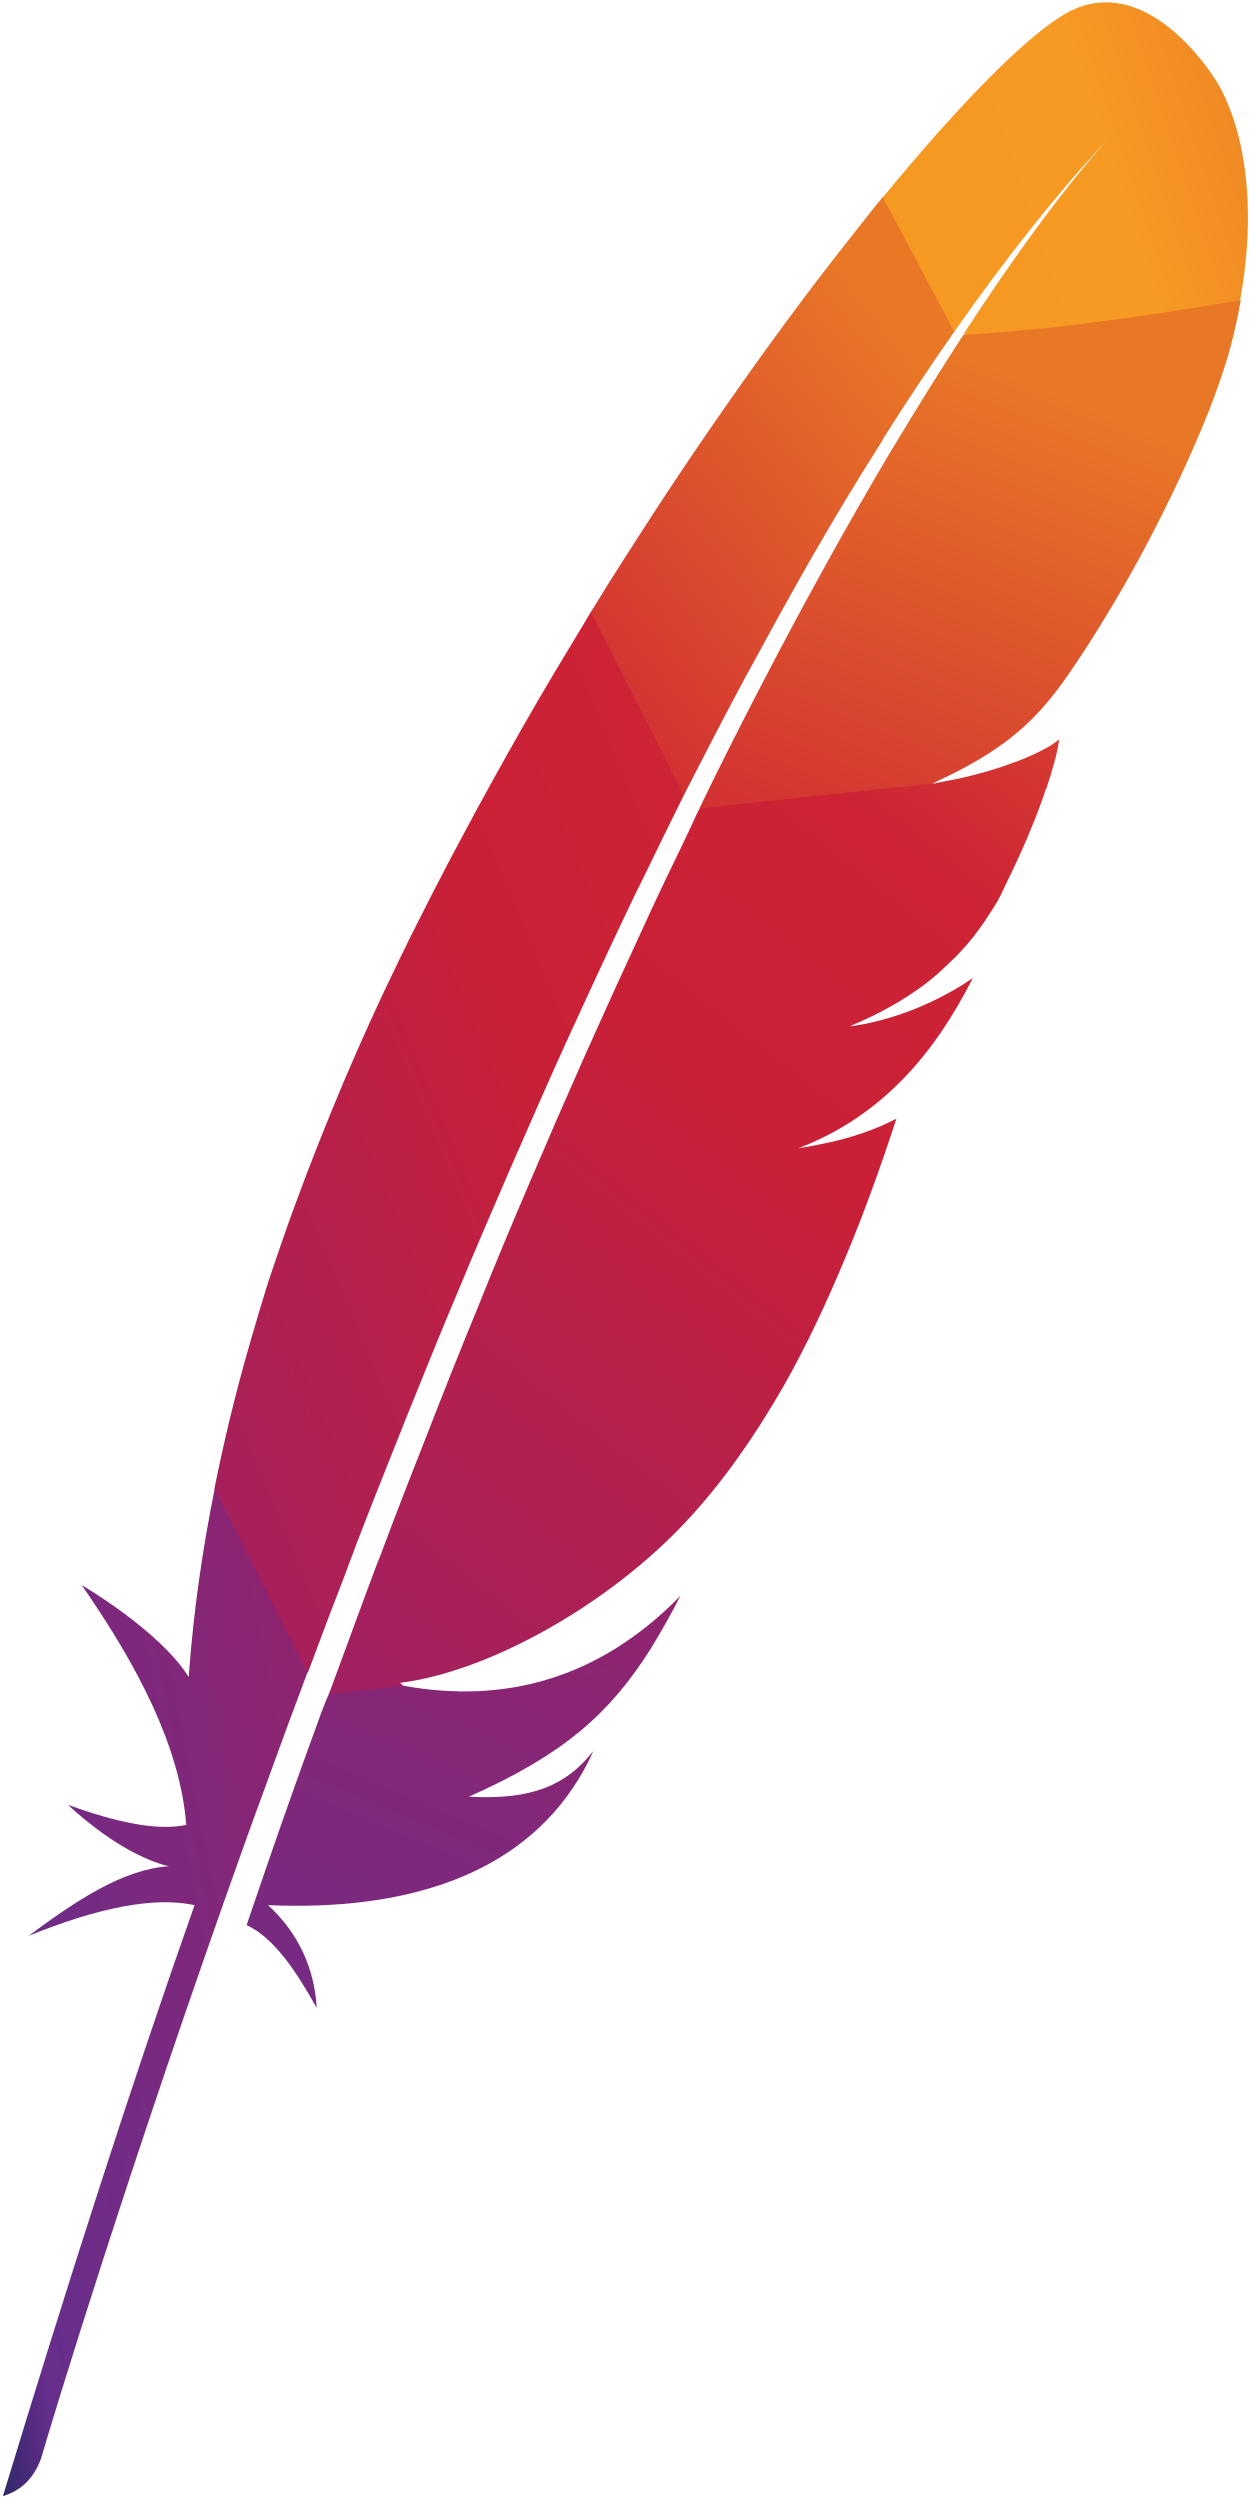
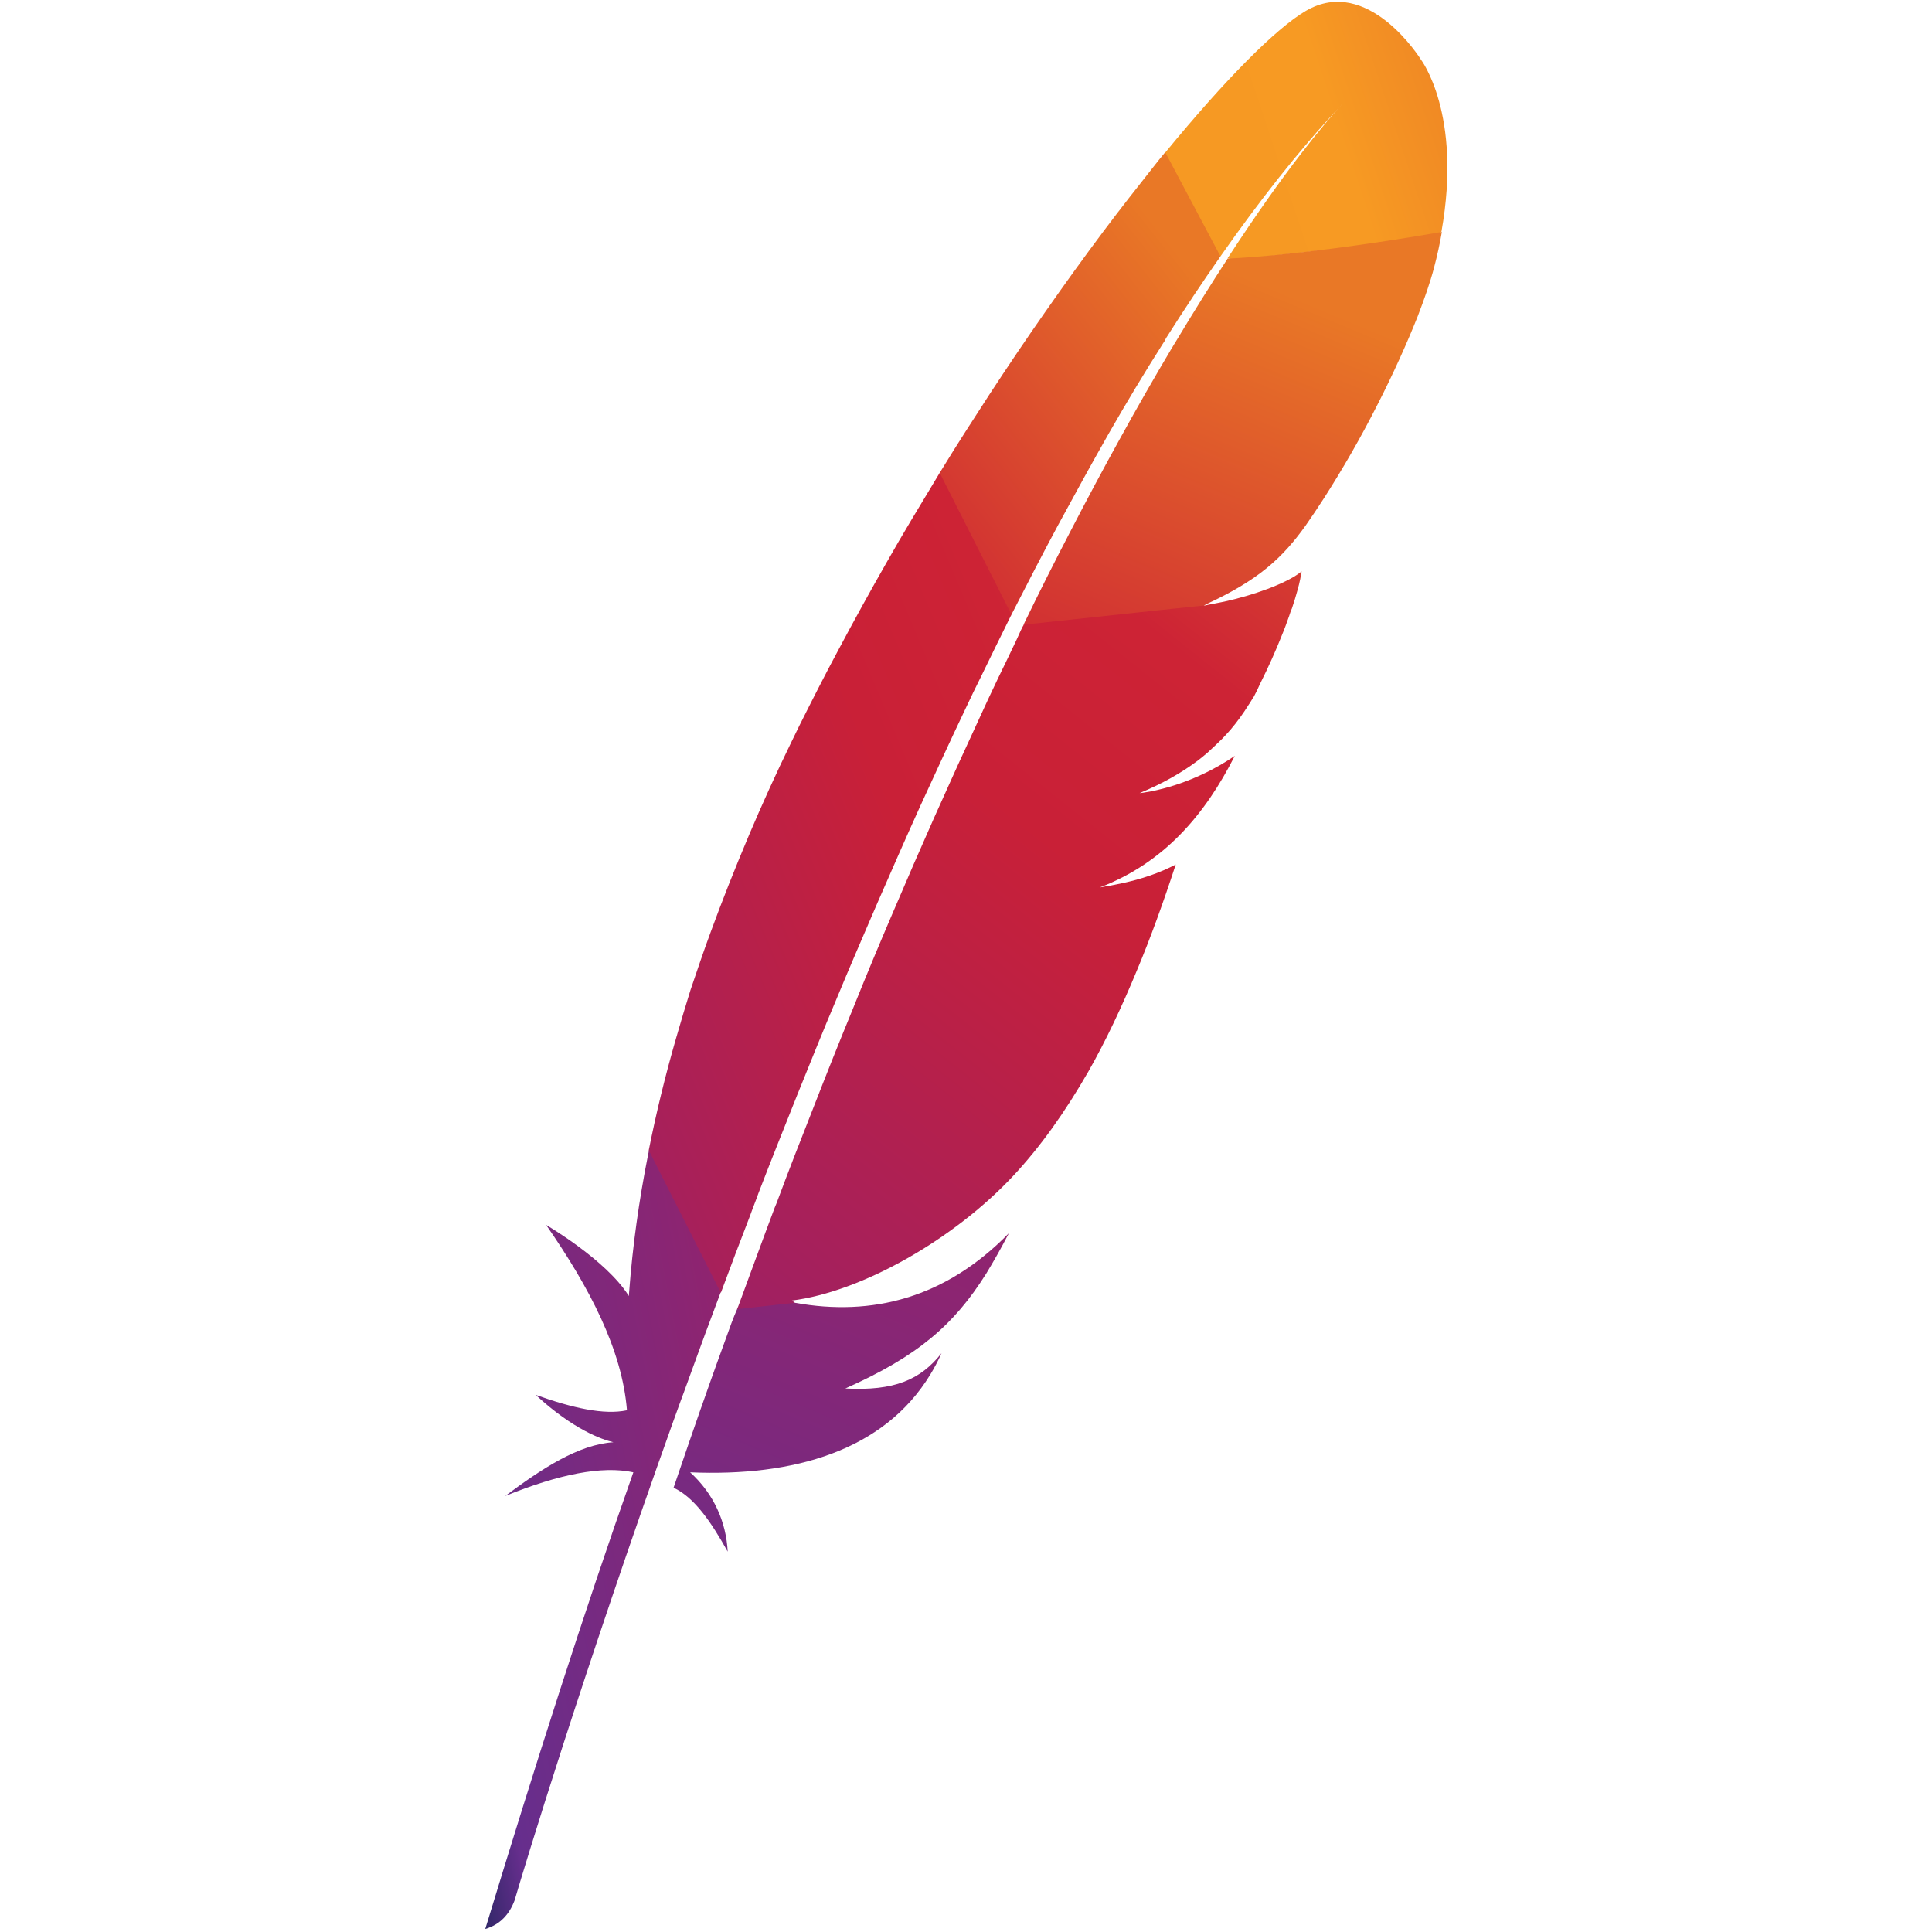
- <svg xmlns="http://www.w3.org/2000/svg" width="256px" height="512px" viewBox="0 0 256 512" version="1.1" preserveAspectRatio="xMidYMid">
+ <svg xmlns="http://www.w3.org/2000/svg" width="300px" height="300px" viewBox="0 0 256 512" version="1.1" preserveAspectRatio="xMidYMid">
  <defs>
    <linearGradient x1="16.363%" y1="63.905%" x2="159.99%" y2="20.213%" id="linearGradient-1">
      <stop stop-color="#F69923" offset="0%" />
      <stop stop-color="#F79A23" offset="31.23%" />
      <stop stop-color="#E97826" offset="83.83%" />
    </linearGradient>
    <linearGradient x1="-217.651%" y1="394.672%" x2="74.743%" y2="13.846%" id="linearGradient-2">
      <stop stop-color="#9E2064" offset="32.33%" />
      <stop stop-color="#C92037" offset="63.02%" />
      <stop stop-color="#CD2335" offset="75.14%" />
      <stop stop-color="#E97826" offset="100%" />
    </linearGradient>
    <linearGradient x1="-80.044%" y1="170.418%" x2="146.24%" y2="-44.299%" id="linearGradient-3">
      <stop stop-color="#9E2064" offset="32.33%" />
      <stop stop-color="#C92037" offset="63.02%" />
      <stop stop-color="#CD2335" offset="75.14%" />
      <stop stop-color="#E97826" offset="100%" />
    </linearGradient>
    <linearGradient x1="-18.316%" y1="77.36%" x2="165.002%" y2="-41.416%" id="linearGradient-4">
      <stop stop-color="#282662" offset="0%" />
      <stop stop-color="#662E8D" offset="9.548%" />
      <stop stop-color="#9F2064" offset="78.82%" />
      <stop stop-color="#CD2032" offset="94.87%" />
    </linearGradient>
    <linearGradient x1="-129.783%" y1="463.715%" x2="66.456%" y2="17.19%" id="linearGradient-5">
      <stop stop-color="#9E2064" offset="32.33%" />
      <stop stop-color="#C92037" offset="63.02%" />
      <stop stop-color="#CD2335" offset="75.14%" />
      <stop stop-color="#E97826" offset="100%" />
    </linearGradient>
    <linearGradient x1="-34.88%" y1="187.706%" x2="110.599%" y2="-51.1%" id="linearGradient-6">
      <stop stop-color="#9E2064" offset="32.33%" />
      <stop stop-color="#C92037" offset="63.02%" />
      <stop stop-color="#CD2335" offset="75.14%" />
      <stop stop-color="#E97826" offset="100%" />
    </linearGradient>
    <linearGradient x1="-20.619%" y1="192.564%" x2="125.26%" y2="-136.906%" id="linearGradient-7">
      <stop stop-color="#282662" offset="0%" />
      <stop stop-color="#662E8D" offset="9.548%" />
      <stop stop-color="#9F2064" offset="78.82%" />
      <stop stop-color="#CD2032" offset="94.87%" />
    </linearGradient>
  </defs>
  <g>
    <path d="M218.048,2.889 C210.079,7.57 196.732,21.018 180.794,40.442 L180.794,41.637 L194.739,67.437 L195.437,67.935 C205.696,53.292 216.056,40.044 226.615,28.788 C227.412,27.891 227.81,27.493 227.81,27.493 C227.412,27.891 227.013,28.389 226.615,28.788 C223.228,32.573 212.868,44.526 197.329,68.433 L199.122,68.831 C199.122,68.831 235.48,65.245 253.012,62.257 L254.008,61.36 C259.586,30.082 248.529,15.739 248.529,15.739 C248.529,15.739 234.584,-6.774 218.048,2.889 Z" fill="url(#linearGradient-1)" />
    <path d="M152.405,139.156 C156.887,130.889 161.37,122.721 165.852,114.851 C170.534,106.683 175.315,98.714 180.196,91.044 C180.495,90.646 180.794,90.148 180.993,89.65 C185.774,82.079 190.556,74.907 195.437,67.935 L180.794,40.342 C179.698,41.637 178.602,43.032 177.507,44.426 C173.323,49.706 168.94,55.284 164.458,61.261 C159.377,68.034 154.198,75.206 148.918,82.777 C144.037,89.749 139.057,97.121 134.176,104.591 C129.992,111.066 125.709,117.64 121.525,124.514 C121.326,124.812 121.226,125.012 121.027,125.311 L121.027,126.406 L139.256,162.565 L140.053,162.864 C144.137,154.895 148.221,146.926 152.405,139.156 Z" fill="url(#linearGradient-2)" />
    <path d="M73.015,316.165 C76.302,307.598 79.788,298.932 83.275,290.167 C86.661,281.799 90.048,273.332 93.634,264.865 C97.121,256.398 100.806,247.932 104.492,239.365 C108.277,230.699 112.062,222.033 115.947,213.466 C119.832,204.999 123.717,196.532 127.701,188.165 C129.096,185.177 130.59,182.089 132.084,179.1 C134.574,173.921 137.164,168.741 139.654,163.661 C139.754,163.362 139.953,163.163 140.053,162.864 L121.027,125.311 C120.728,125.809 120.43,126.307 120.131,126.805 C115.748,134.076 111.265,141.447 106.982,149.018 C102.599,156.688 98.316,164.458 94.132,172.327 C90.546,179.001 87.16,185.675 83.773,192.448 C83.075,193.843 82.478,195.138 81.781,196.532 C77.597,205.099 73.911,213.267 70.525,221.236 C66.739,230.201 63.353,238.767 60.364,246.935 C58.372,252.314 56.679,257.395 54.985,262.375 C53.69,266.559 52.395,270.842 51.2,275.026 C48.311,284.987 45.921,294.848 43.928,304.809 L44.227,306.005 L62.456,342.263 L63.054,342.562 C65.544,335.788 68.134,329.015 70.823,322.042 C71.521,320.05 72.318,318.157 73.015,316.165 Z" fill="url(#linearGradient-3)" />
    <path d="M43.729,306.104 C41.339,318.157 39.645,330.21 38.749,342.163 C38.749,342.562 38.649,342.96 38.649,343.458 C32.672,333.896 16.735,324.632 16.735,324.632 C28.19,341.167 36.856,357.603 38.151,373.74 C32.075,375.035 23.707,373.142 13.946,369.656 C24.006,378.92 31.577,381.51 34.565,382.207 C25.301,382.805 15.639,389.18 5.877,396.451 C20.121,390.674 31.577,388.383 39.844,390.176 C26.795,427.132 13.746,467.972 0.598,511.203 C4.582,510.008 6.973,507.318 8.367,503.633 C10.658,495.763 26.198,444.364 50.403,376.728 C51.1,374.836 51.798,372.844 52.495,370.951 C52.694,370.453 52.893,369.855 53.093,369.357 C55.682,362.285 58.272,355.013 61.061,347.642 C61.659,345.949 62.356,344.255 62.954,342.562 C62.954,342.562 62.954,342.462 62.954,342.462 L43.928,304.809 C43.928,305.307 43.829,305.706 43.729,306.104 Z" fill="url(#linearGradient-4)" />
    <path d="M197.329,68.532 C193.046,75.107 188.364,82.577 183.284,91.044 C182.985,91.443 182.786,91.941 182.487,92.339 C178.104,99.711 173.522,107.679 168.641,116.545 C164.458,124.115 160.075,132.283 155.493,141.149 C151.508,148.819 147.424,156.887 143.24,165.553 L144.137,165.952 L190.456,160.971 L191.552,160.174 C205.597,153.7 211.872,147.823 217.949,139.356 C219.542,137.065 221.236,134.574 222.83,132.084 C227.81,124.314 232.691,115.847 236.974,107.381 C241.158,99.212 244.844,91.044 247.732,83.773 C249.525,79.091 251.019,74.808 252.016,71.023 C252.912,67.636 253.609,64.448 254.107,61.46 C235.381,64.747 212.37,67.835 197.329,68.532 Z" fill="url(#linearGradient-5)" />
    <path d="M141.447,169.438 C139.854,172.825 138.16,176.311 136.467,179.798 C134.674,183.583 132.781,187.567 130.988,191.552 C130.092,193.544 129.096,195.636 128.199,197.628 C125.311,203.804 122.521,210.179 119.533,216.753 C115.947,224.822 112.261,233.289 108.576,241.955 C104.99,250.322 101.404,258.889 97.818,267.854 C94.332,276.321 90.845,285.086 87.359,294.051 C84.171,302.12 80.984,310.288 77.796,318.854 C77.597,319.253 77.497,319.651 77.298,320.05 C74.111,328.517 71.002,337.13 67.714,345.995 C67.615,346.195 67.437,346.713 67.337,346.912 L68.025,347.065 L81.88,345.575 L82.662,345.251 C82.363,345.152 82.179,344.753 81.88,344.654 C100.209,342.363 124.613,328.616 140.451,311.682 C147.723,303.913 154.297,294.649 160.473,283.891 C165.055,275.823 169.239,266.957 173.323,257.096 C176.909,248.529 180.296,239.166 183.583,229.105 C179.399,231.296 174.518,232.99 169.239,234.086 C168.342,234.285 167.346,234.484 166.35,234.683 C165.354,234.882 164.358,234.982 163.461,235.181 C180.595,228.607 191.353,215.857 199.222,200.318 C194.739,203.405 187.368,207.39 178.602,209.382 C177.407,209.681 176.212,209.88 174.917,210.079 C174.618,210.079 174.319,210.179 174.02,210.179 C179.997,207.689 184.977,204.9 189.36,201.612 C190.257,200.915 191.153,200.218 192.05,199.421 C193.345,198.226 194.64,197.03 195.835,195.835 C196.632,195.038 197.329,194.241 198.126,193.345 C199.819,191.353 201.413,189.161 202.907,186.77 C203.405,186.073 203.804,185.276 204.302,184.579 C204.9,183.483 205.398,182.388 205.896,181.292 C208.286,176.511 210.179,172.227 211.673,168.442 C212.47,166.549 213.068,164.856 213.665,163.163 C213.865,162.565 214.064,161.868 214.363,161.27 C214.96,159.477 215.458,157.883 215.857,156.389 C216.454,154.297 216.753,152.604 216.953,151.409 C216.355,151.907 215.757,152.305 214.96,152.803 C209.781,155.891 200.915,158.68 193.743,159.975 L207.888,158.381 L193.743,159.975 C192.747,160.174 192.05,160.274 191.253,160.473 C191.319,160.407 175.344,162.096 143.327,165.54 C143.127,165.74 141.946,168.243 141.447,169.438 Z" fill="url(#linearGradient-6)" />
    <path d="M65.843,350.63 C63.353,357.504 60.763,364.576 58.272,371.748 C58.272,371.847 58.173,371.947 58.173,372.047 C57.774,373.043 57.475,374.039 57.077,375.135 C55.384,380.016 53.889,384.299 50.503,394.26 C56.081,396.85 60.563,403.524 64.847,411.194 C64.448,403.325 61.161,395.854 54.886,390.176 C82.478,391.371 106.285,384.398 118.537,364.277 C119.633,362.484 120.629,360.591 121.525,358.599 C115.947,365.672 108.974,368.66 96.025,367.963 C96.025,367.963 95.925,367.963 95.925,367.963 C95.925,367.963 96.025,367.963 96.025,367.963 C115.25,359.396 124.812,351.128 133.379,337.482 C135.371,334.195 137.363,330.708 139.356,326.823 C122.521,344.056 103.097,348.937 82.677,345.251 L67.337,346.945 C66.839,348.04 66.341,349.335 65.843,350.63 Z" fill="url(#linearGradient-7)" />
  </g>
</svg>
